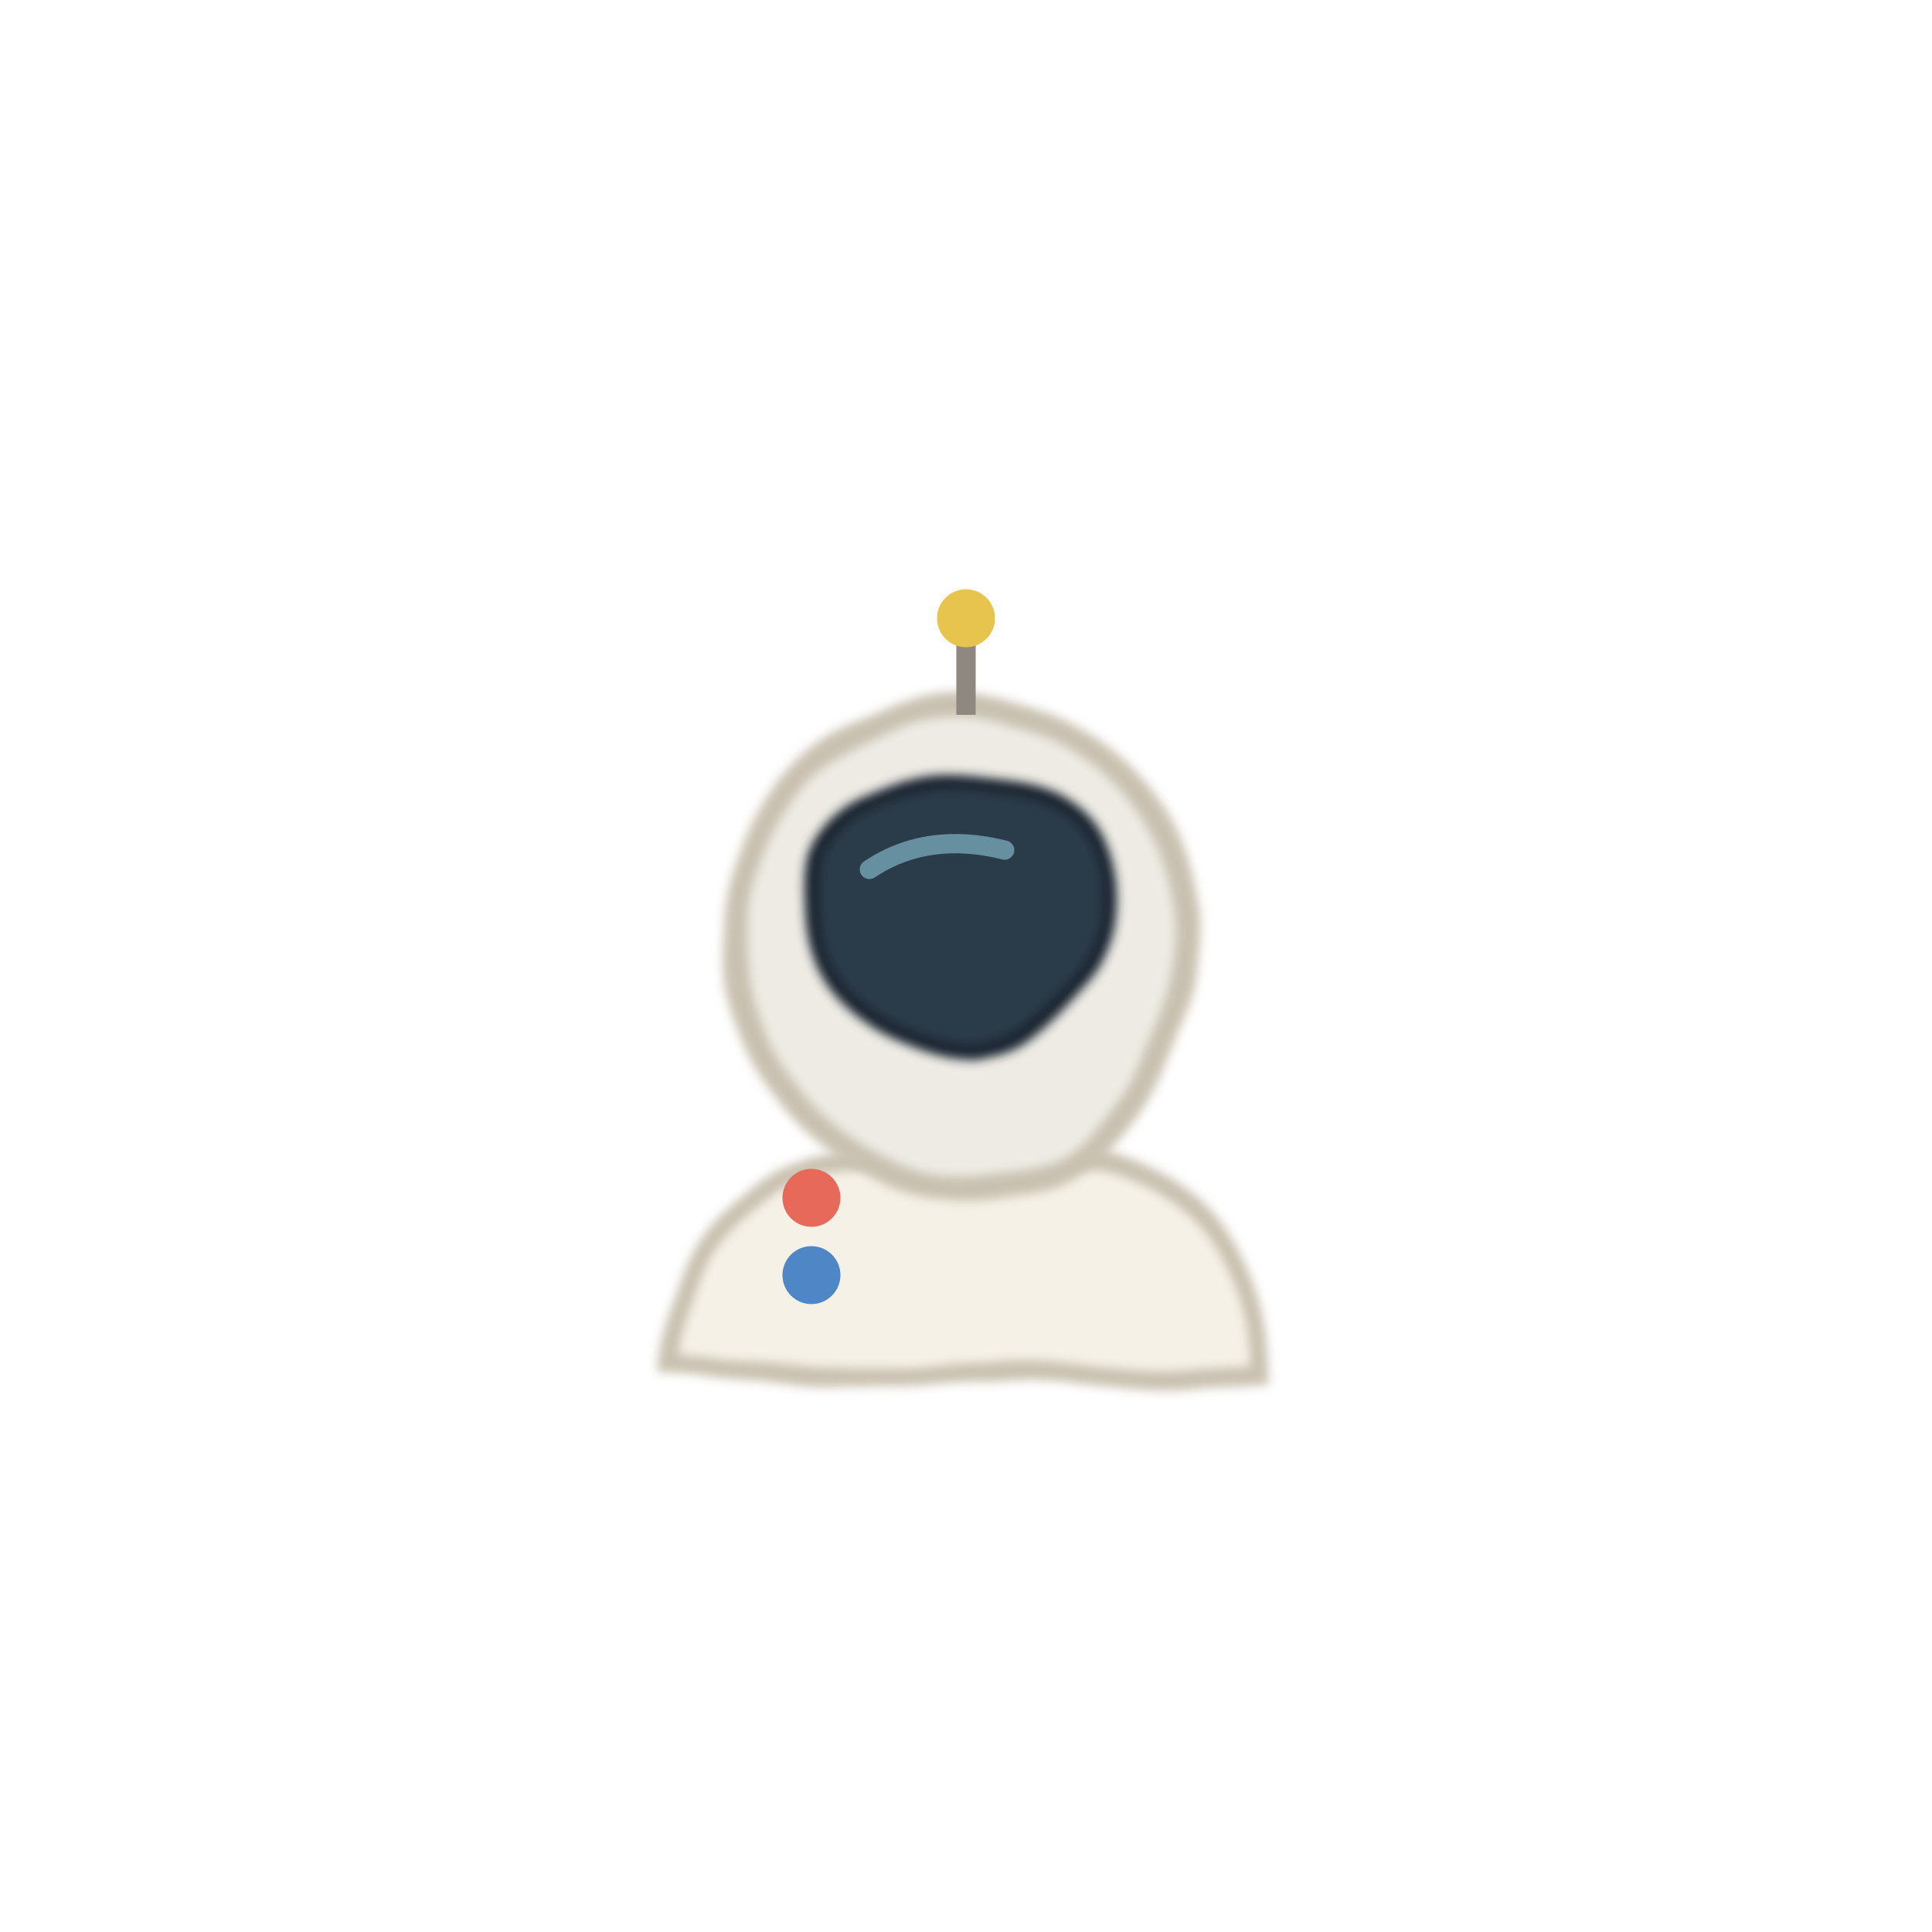
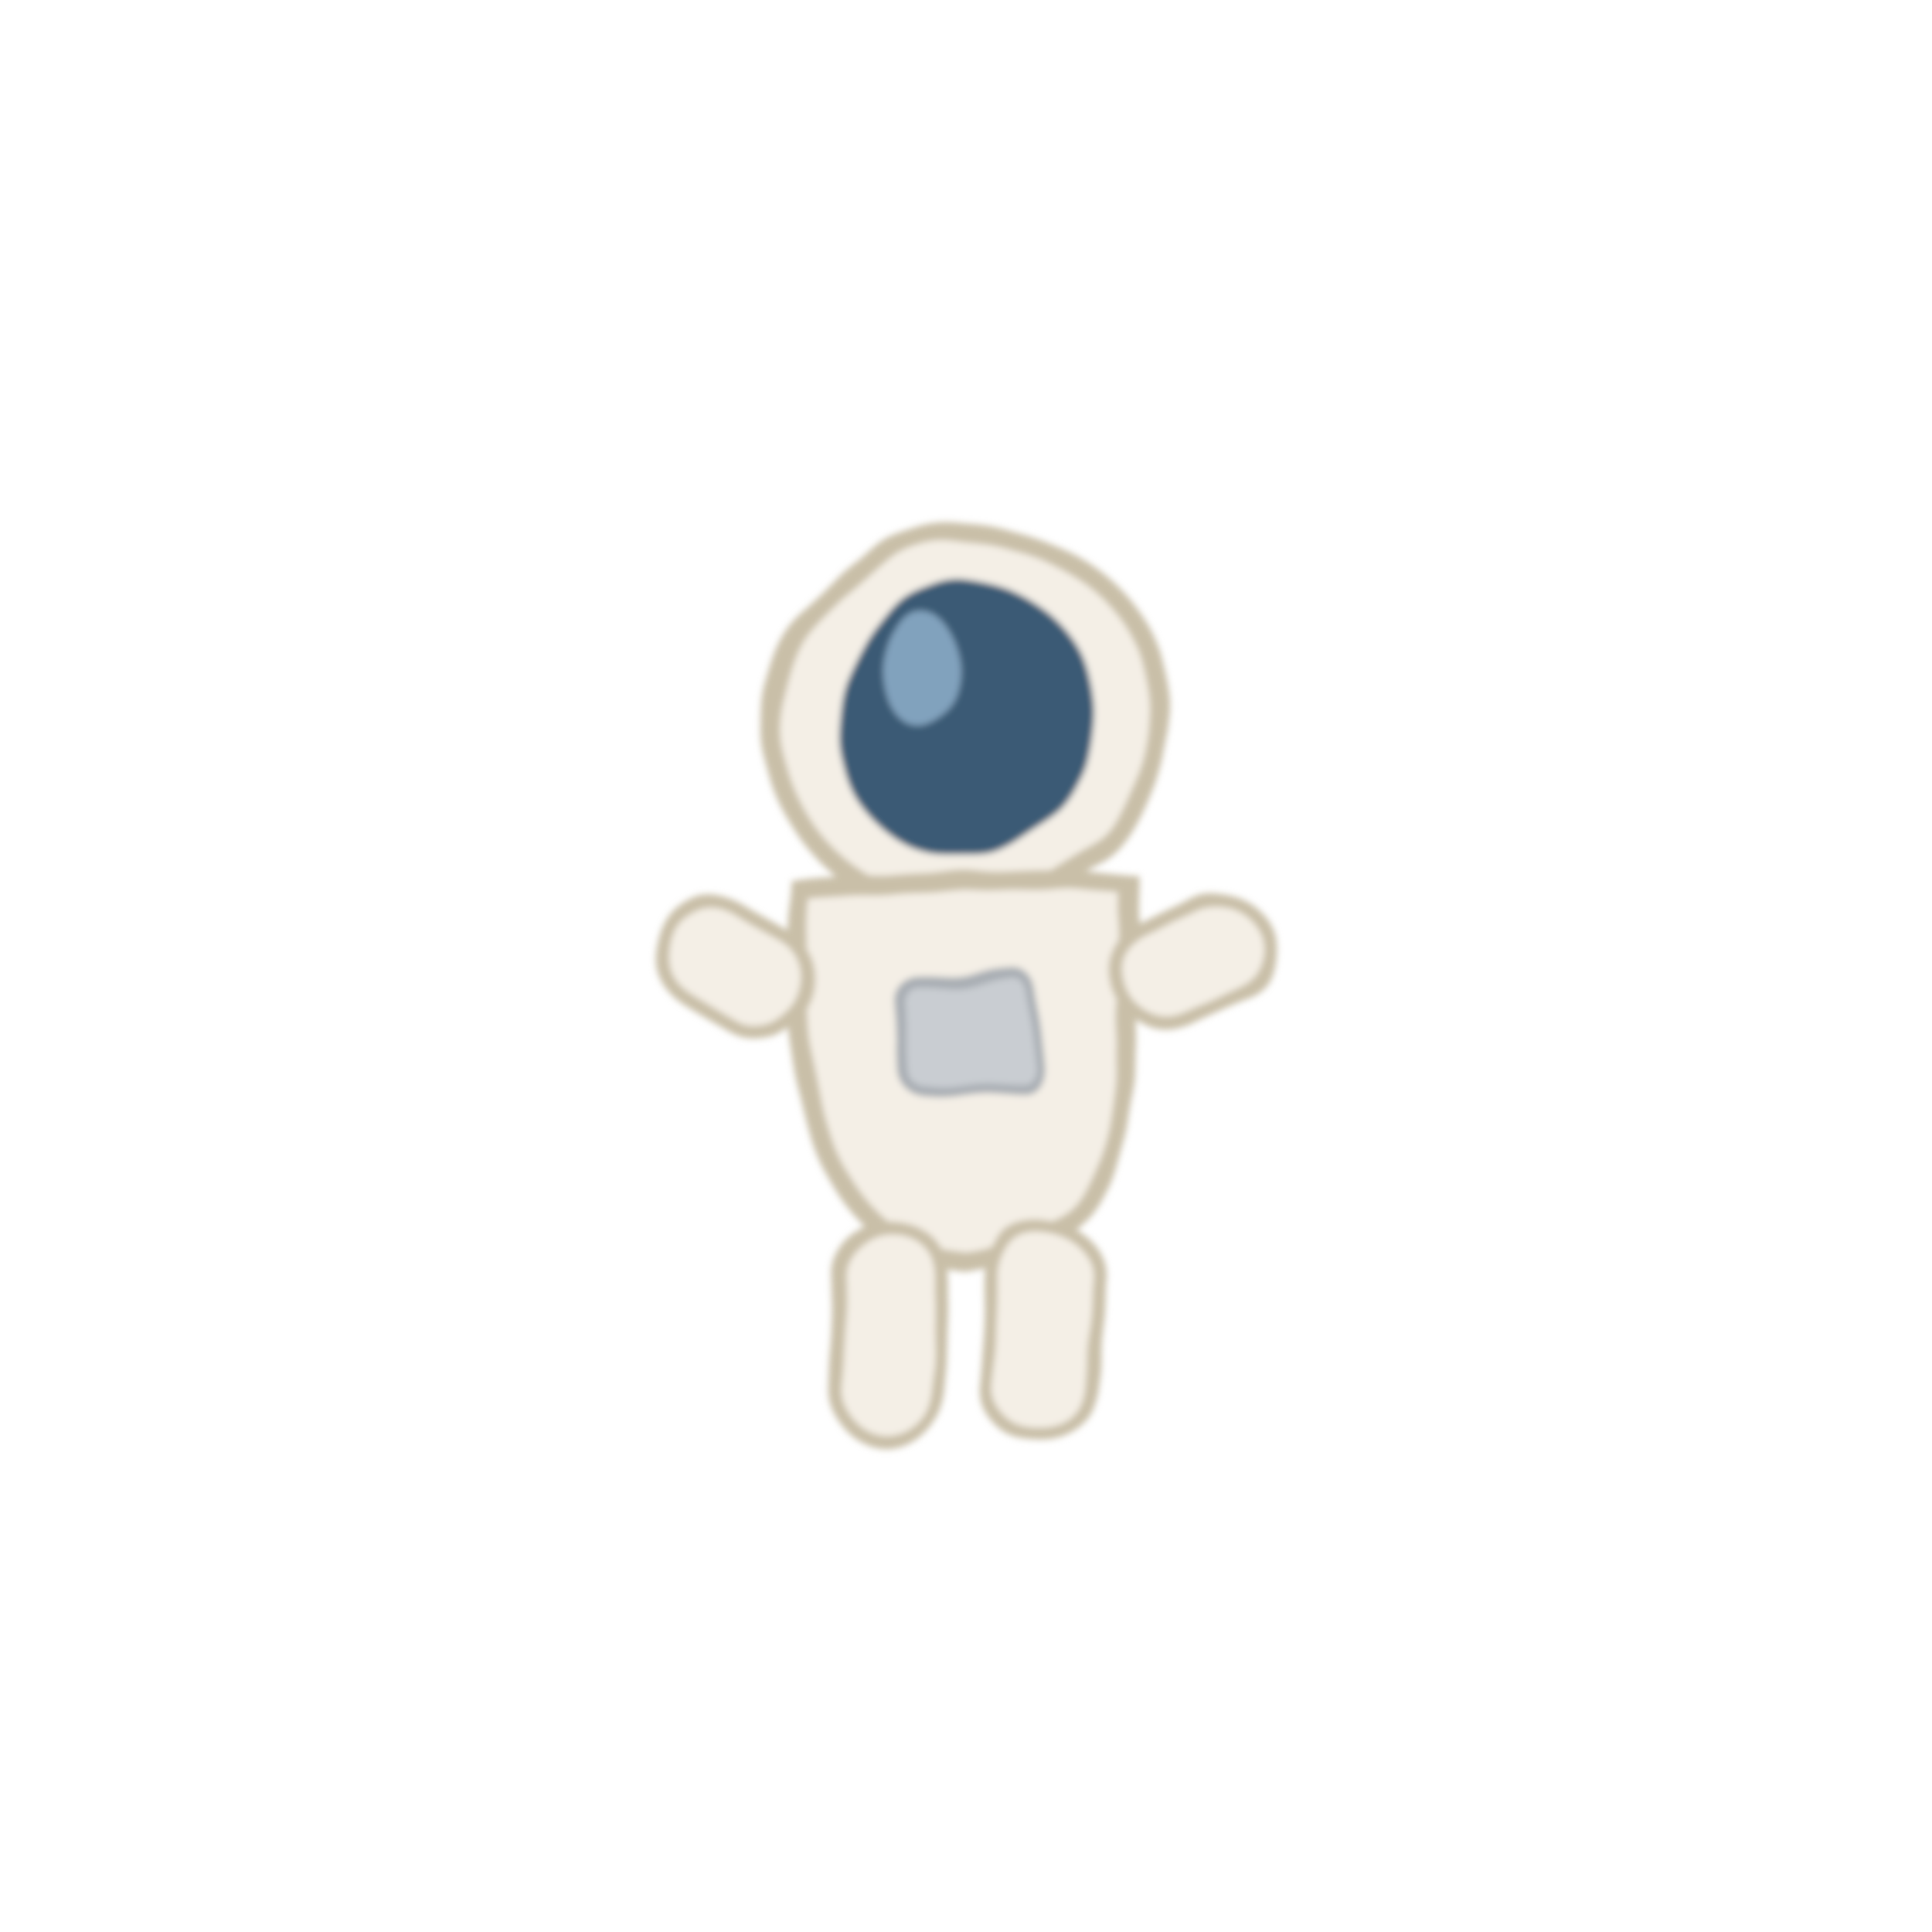
<svg xmlns="http://www.w3.org/2000/svg" viewBox="0 0 300 300">
  <defs>
    <filter id="wc" x="-30%" y="-30%" width="160%" height="160%">
      <feTurbulence type="fractalNoise" baseFrequency="0.02" numOctaves="4" seed="7" result="n" />
-       <feDisplacementMap in="SourceGraphic" in2="n" scale="5" />
+       <feDisplacementMap in="SourceGraphic" in2="n" scale="6" />
      <feGaussianBlur stdDeviation="0.5" />
    </filter>
  </defs>
-   <g transform="translate(150,150) scale(1.5)">
-     <path d="M-30 42 Q-30 18 0 18 Q30 18 30 42 Z" fill="#F6F1E7" stroke="#C9C1B0" stroke-width="2" filter="url(#wc)" />
-     <circle cx="-16" cy="24" r="3" fill="#E7695A" />
-     <circle cx="-16" cy="32" r="3" fill="#4E86C6" />
-     <circle cx="0" cy="-2" r="24" fill="#EDEBE4" stroke="#C9C1B0" stroke-width="2.5" filter="url(#wc)" />
-     <path d="M-16 -6 Q-16 -18 0 -18 Q16 -18 16 -6 Q16 6 0 8 Q-16 6 -16 -6 Z" fill="#2A3A4A" stroke="#1A2632" stroke-width="1.6" filter="url(#wc)" />
-     <path d="M-10 -10 Q-4 -14 4 -12" stroke="#7FB3C4" stroke-width="2" fill="none" opacity="0.7" stroke-linecap="round" />
-     <path d="M0 -26 L0 -34" stroke="#8E8880" stroke-width="2" />
-     <circle cx="0" cy="-36" r="3" fill="#E7C44E" />
+   <g transform="translate(150,150)" filter="url(#wc)">
+     <circle cx="0" cy="-38" r="30" fill="#F4EFE6" stroke="#C9BFA8" stroke-width="3" />
+     <ellipse cx="0" cy="-38" rx="20" ry="22" fill="#3A5A74" />
+     <ellipse cx="-7" cy="-46" rx="6" ry="9" fill="#9FC0DC" opacity="0.7" />
+     <path d="M-26 -12 Q-30 42 0 46 Q30 42 26 -12 Z" fill="#F4EFE6" stroke="#C9BFA8" stroke-width="3" />
+     <rect x="-48" y="-8" width="24" height="16" rx="8" fill="#F4EFE6" stroke="#C9BFA8" stroke-width="2" transform="rotate(30 -36 0)" />
+     <rect x="24" y="-8" width="24" height="16" rx="8" fill="#F4EFE6" stroke="#C9BFA8" stroke-width="2" transform="rotate(-30 36 0)" />
+     <rect x="-20" y="40" width="16" height="34" rx="8" fill="#F4EFE6" stroke="#C9BFA8" stroke-width="2" />
+     <rect x="4" y="40" width="16" height="34" rx="8" fill="#F4EFE6" stroke="#C9BFA8" stroke-width="2" />
+     <rect x="-11" y="2" width="22" height="16" rx="3" fill="#C9CDD2" stroke="#A9AEB4" stroke-width="1.5" />
  </g>
</svg>
